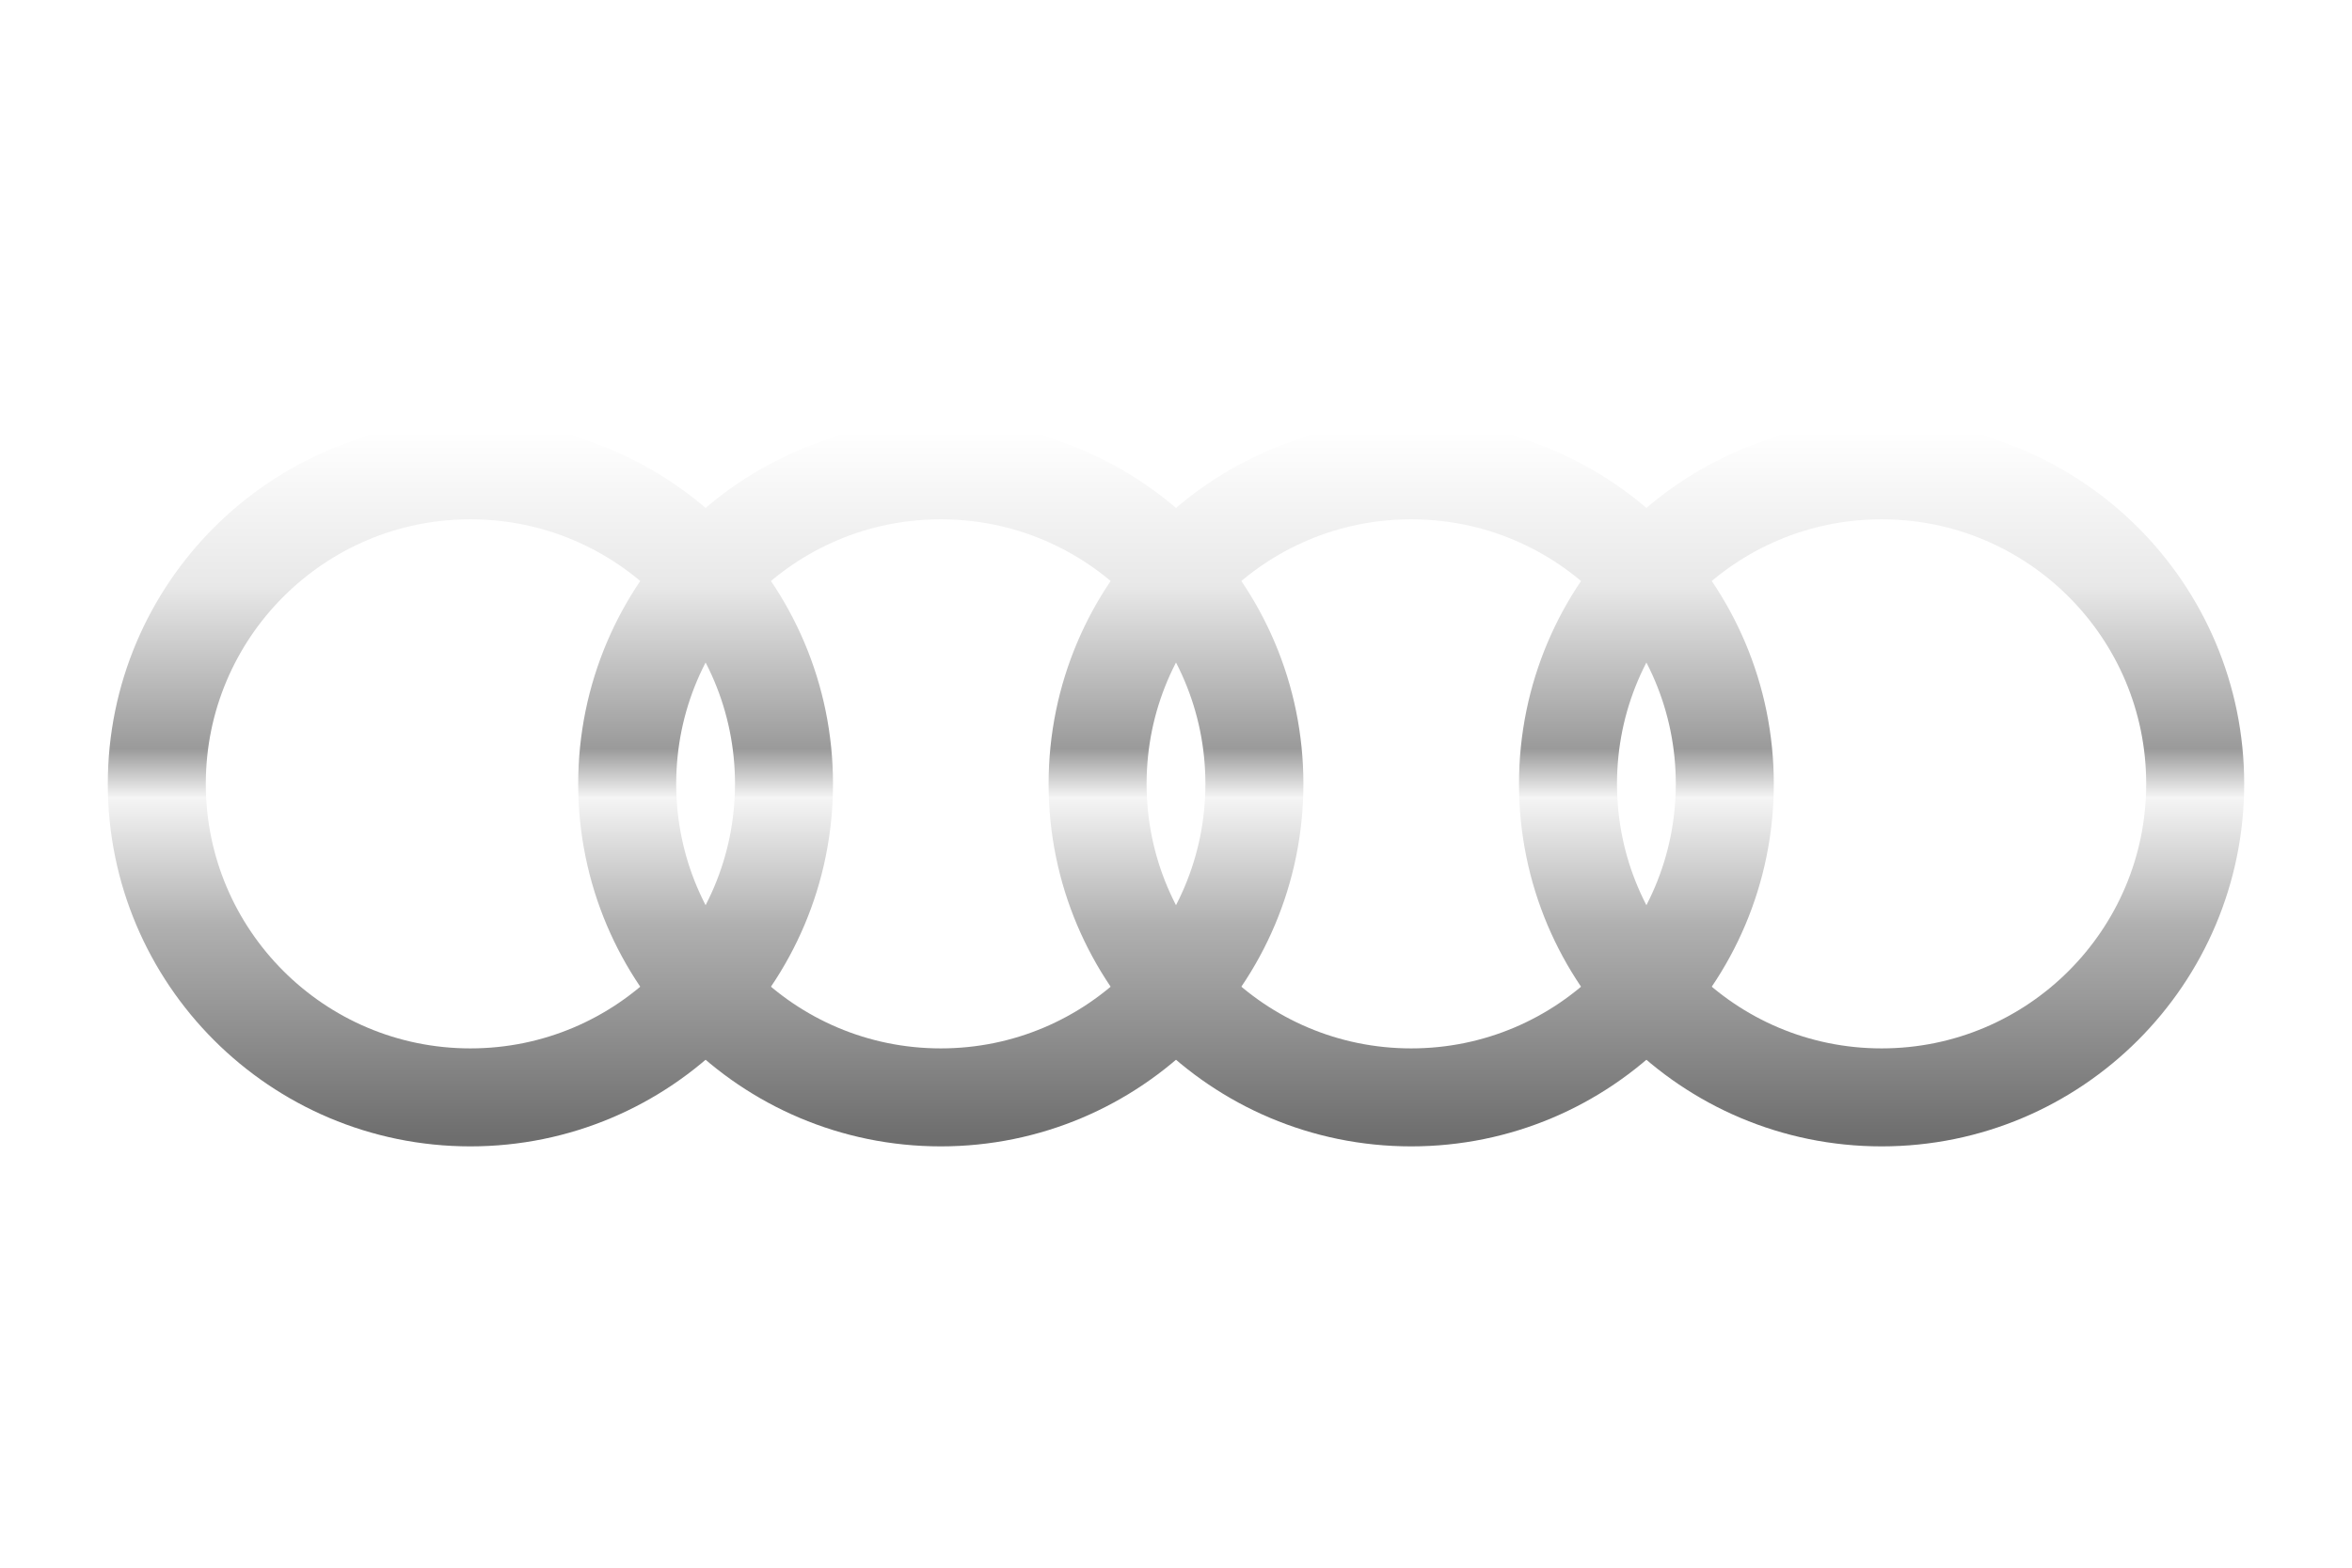
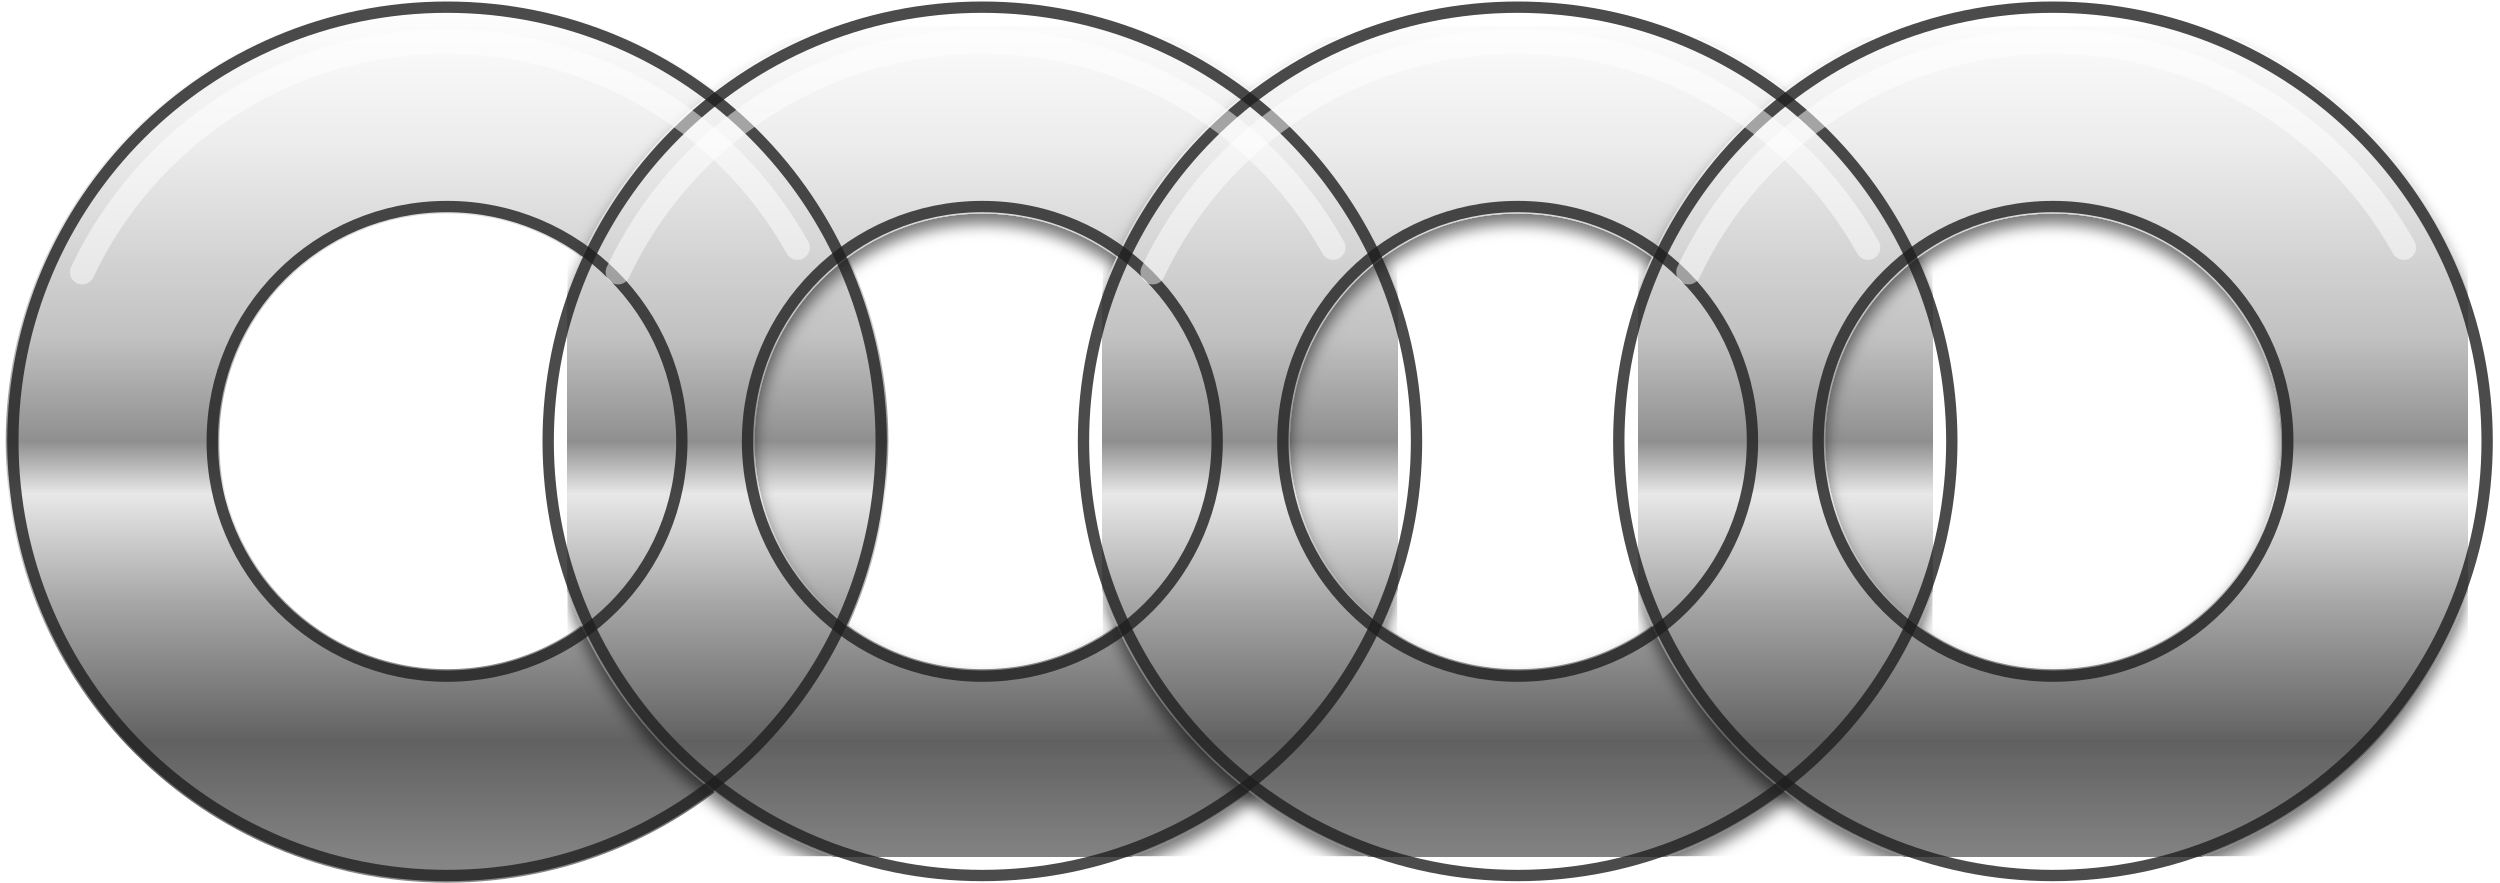
- <svg xmlns="http://www.w3.org/2000/svg" viewBox="0 0 120 80" fill="none">
+ <svg xmlns="http://www.w3.org/2000/svg" viewBox="0 0 264.583 93.418" fill="none">
  <defs>
-     <linearGradient id="ch" x1="60" y1="22" x2="60" y2="58" gradientUnits="userSpaceOnUse">
-       <stop offset="0%" stop-color="#ffffff" />
-       <stop offset="22%" stop-color="#e8e8e8" />
-       <stop offset="45%" stop-color="#9a9a9a" />
-       <stop offset="52%" stop-color="#f5f5f5" />
-       <stop offset="70%" stop-color="#b0b0b0" />
-       <stop offset="100%" stop-color="#6e6e6e" />
+     <linearGradient id="ch" x1="0" y1="0" x2="0" y2="93.418" gradientUnits="userSpaceOnUse">
+       <stop offset="0" stop-color="#ffffff" />
+       <stop offset="0.16" stop-color="#ededed" />
+       <stop offset="0.38" stop-color="#c2c2c2" />
+       <stop offset="0.5" stop-color="#8f8f8f" />
+       <stop offset="0.56" stop-color="#e8e8e8" />
+       <stop offset="0.68" stop-color="#a8a8a8" />
+       <stop offset="0.84" stop-color="#616161" />
+       <stop offset="1" stop-color="#8a8a8a" />
    </linearGradient>
+     <filter id="depth" x="-12%" y="-12%" width="124%" height="124%">
+       <feDropShadow dx="0" dy="1.1" stdDeviation="0.8" flood-color="#000000" flood-opacity="0.55" />
+     </filter>
  </defs>
-   <circle cx="24" cy="40" r="16" stroke="url(#ch)" stroke-width="5" fill="none" />
-   <circle cx="48" cy="40" r="16" stroke="url(#ch)" stroke-width="5" fill="none" />
-   <circle cx="72" cy="40" r="16" stroke="url(#ch)" stroke-width="5" fill="none" />
-   <circle cx="96" cy="40" r="16" stroke="url(#ch)" stroke-width="5" fill="none" />
+   <circle cx="47.312" cy="46.709" r="35.409" stroke="url(#ch)" stroke-width="22.599" fill="none" />
+   <circle cx="103.965" cy="46.709" r="35.409" stroke="url(#ch)" stroke-width="22.599" fill="none" filter="url(#depth)" />
+   <circle cx="160.618" cy="46.709" r="35.409" stroke="url(#ch)" stroke-width="22.599" fill="none" filter="url(#depth)" />
+   <circle cx="217.272" cy="46.709" r="35.409" stroke="url(#ch)" stroke-width="22.599" fill="none" filter="url(#depth)" />
+   <circle cx="47.312" cy="46.709" r="45.95" stroke="#1e1e1e" stroke-width="1.2" fill="none" opacity="0.8" />
+   <circle cx="47.312" cy="46.709" r="24.85" stroke="#1e1e1e" stroke-width="1.2" fill="none" opacity="0.8" />
+   <circle cx="103.965" cy="46.709" r="45.95" stroke="#1e1e1e" stroke-width="1.2" fill="none" opacity="0.8" />
+   <circle cx="103.965" cy="46.709" r="24.85" stroke="#1e1e1e" stroke-width="1.2" fill="none" opacity="0.8" />
+   <circle cx="160.618" cy="46.709" r="45.95" stroke="#1e1e1e" stroke-width="1.2" fill="none" opacity="0.8" />
+   <circle cx="160.618" cy="46.709" r="24.85" stroke="#1e1e1e" stroke-width="1.2" fill="none" opacity="0.8" />
+   <circle cx="217.272" cy="46.709" r="45.95" stroke="#1e1e1e" stroke-width="1.2" fill="none" opacity="0.8" />
+   <circle cx="217.272" cy="46.709" r="24.85" stroke="#1e1e1e" stroke-width="1.2" fill="none" opacity="0.8" />
+   <path d="M 8.7 28.8 A 42.6 42.6 0 0 1 84.4 26.2" stroke="rgba(255,255,255,0.5)" stroke-width="2.6" fill="none" stroke-linecap="round" />
+   <path d="M 65.4 28.8 A 42.6 42.6 0 0 1 141.1 26.2" stroke="rgba(255,255,255,0.5)" stroke-width="2.6" fill="none" stroke-linecap="round" />
+   <path d="M 122 28.8 A 42.6 42.6 0 0 1 197.7 26.2" stroke="rgba(255,255,255,0.5)" stroke-width="2.6" fill="none" stroke-linecap="round" />
+   <path d="M 178.7 28.8 A 42.6 42.6 0 0 1 254.4 26.2" stroke="rgba(255,255,255,0.5)" stroke-width="2.6" fill="none" stroke-linecap="round" />
</svg>
